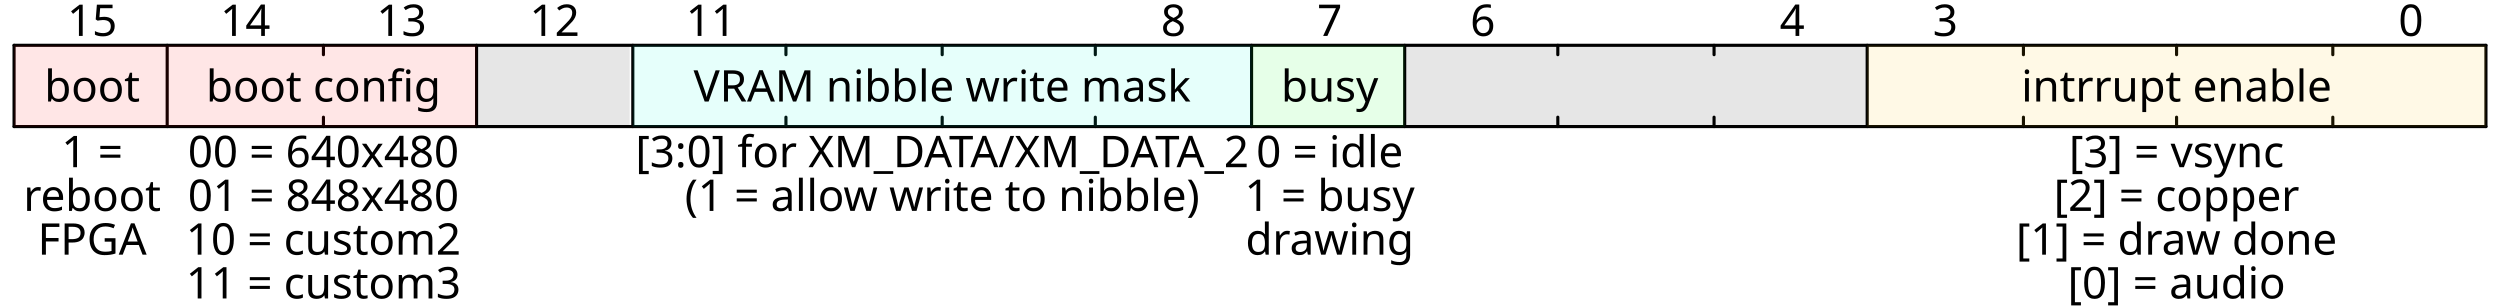
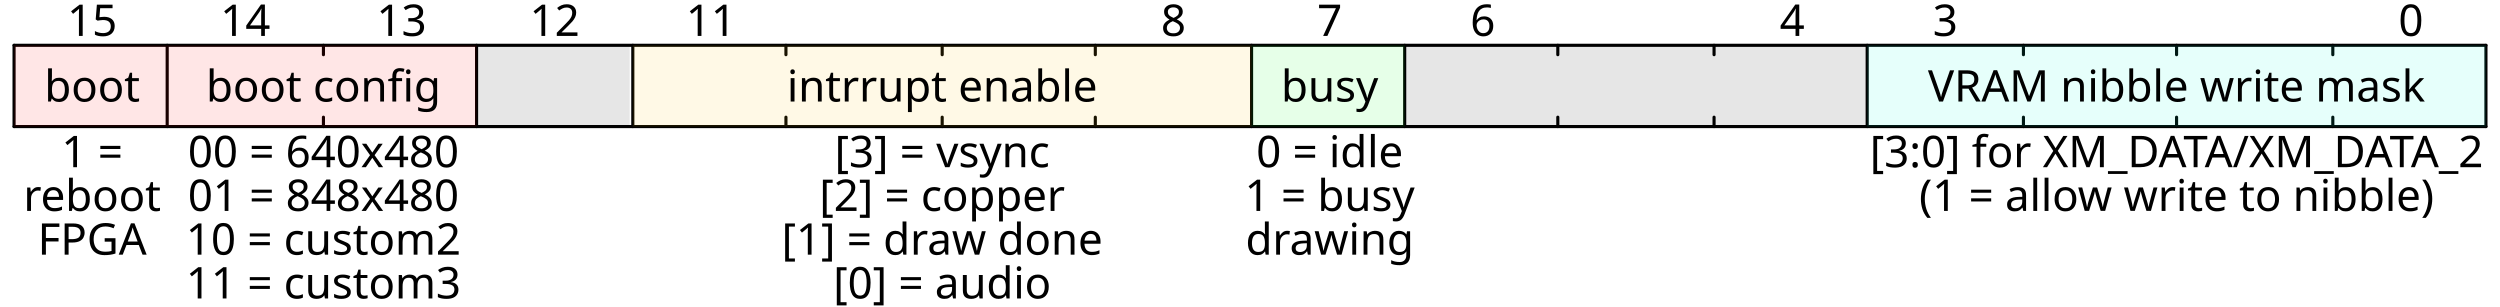
<svg xmlns="http://www.w3.org/2000/svg" width="800" height="98" style="background-color:white" viewBox="0 0 800 98" class="WaveDrom">
  <g transform="translate(0.5,0.5)" text-anchor="middle" font-size="14" font-family="sans-serif" font-weight="normal">
    <g transform="translate(4,14)">
      <g stroke="black" stroke-width="1" stroke-linecap="round">
        <line x2="791" />
        <line y2="26" />
        <line x2="791" y1="26" y2="26" />
        <line x1="791" x2="791" y2="26" />
        <line x1="742" x2="742" y2="3" />
        <line x1="742" x2="742" y1="26" y2="23" />
        <line x1="692" x2="692" y2="3" />
        <line x1="692" x2="692" y1="26" y2="23" />
        <line x1="643" x2="643" y2="3" />
        <line x1="643" x2="643" y1="26" y2="23" />
        <line x1="593" x2="593" y2="26" />
        <line x1="544" x2="544" y2="3" />
        <line x1="544" x2="544" y1="26" y2="23" />
        <line x1="494" x2="494" y2="3" />
        <line x1="494" x2="494" y1="26" y2="23" />
        <line x1="445" x2="445" y2="26" />
        <line x1="396" x2="396" y2="26" />
        <line x1="346" x2="346" y2="3" />
        <line x1="346" x2="346" y1="26" y2="23" />
        <line x1="297" x2="297" y2="3" />
        <line x1="297" x2="297" y1="26" y2="23" />
        <line x1="247" x2="247" y2="3" />
        <line x1="247" x2="247" y1="26" y2="23" />
        <line x1="198" x2="198" y2="26" />
        <line x1="148" x2="148" y2="26" />
        <line x1="99" x2="99" y2="3" />
        <line x1="99" x2="99" y1="26" y2="23" />
        <line x1="49" x2="49" y2="26" />
      </g>
      <g>
        <g>
-           <rect x="593" width="198" height="26" style="fill-opacity:0.1;fill:hsl(45,100%,50%)" />
+           <rect x="593" width="198" height="26" style="fill-opacity:0.1;fill:hsl(170,100%,50%)" />
          <rect x="445" width="148" height="26" style="fill-opacity:0.1" />
          <rect x="396" width="49" height="26" style="fill-opacity:0.1;fill:hsl(126,100%,50%)" />
-           <rect x="198" width="198" height="26" style="fill-opacity:0.1;fill:hsl(170,100%,50%)" />
+           <rect x="198" width="198" height="26" style="fill-opacity:0.1;fill:hsl(45,100%,50%)" />
          <rect x="148" width="49" height="26" style="fill-opacity:0.1" />
          <rect x="49" width="99" height="26" style="fill-opacity:0.1;fill:hsl(0,100%,50%)" />
          <rect width="49" height="26" style="fill-opacity:0.1;fill:hsl(0,100%,50%)" />
        </g>
        <g transform="translate(25,-3)">
          <text x="742">0</text>
          <text x="593">3</text>
          <text x="544">4</text>
          <text x="445">6</text>
          <text x="396">7</text>
          <text x="346">8</text>
          <text x="198">11</text>
          <text x="148">12</text>
          <text x="99">13</text>
          <text x="49">14</text>
          <text>15</text>
        </g>
        <g transform="translate(25,18)">
          <text x="667">
-             <tspan>intrrupt enable</tspan>
+             <tspan>VRAM nibble write mask</tspan>
          </text>
          <text x="396">
            <tspan>busy</tspan>
          </text>
          <text x="272">
-             <tspan>VRAM nibble write mask</tspan>
+             <tspan>intrrupt enable</tspan>
          </text>
          <text x="74">
            <tspan>boot config</tspan>
          </text>
          <text>
            <tspan>boot</tspan>
          </text>
        </g>
        <g transform="translate(25,39)">
          <g>
            <text x="667">
-               <tspan>[3] = vsync</tspan>
+               <tspan>[3:0] for XM_DATA/XM_DATA_2</tspan>
            </text>
            <text x="667" y="14">
-               <tspan>[2] = copper</tspan>
-             </text>
-             <text x="667" y="28">
-               <tspan>[1] = draw done</tspan>
-             </text>
-             <text x="667" y="42">
-               <tspan>[0] = audio</tspan>
+               <tspan>(1 = allow write to nibble)</tspan>
            </text>
          </g>
          <g>
            <text x="396">
              <tspan>0 = idle</tspan>
            </text>
            <text x="396" y="14">
              <tspan>1 = busy</tspan>
            </text>
            <text x="396" y="28">
              <tspan>drawing</tspan>
            </text>
          </g>
          <g>
            <text x="272">
-               <tspan>[3:0] for XM_DATA/XM_DATA_2</tspan>
+               <tspan>[3] = vsync</tspan>
            </text>
            <text x="272" y="14">
-               <tspan>(1 = allow write to nibble)</tspan>
+               <tspan>[2] = copper</tspan>
+             </text>
+             <text x="272" y="28">
+               <tspan>[1] = draw done</tspan>
+             </text>
+             <text x="272" y="42">
+               <tspan>[0] = audio</tspan>
            </text>
          </g>
          <g>
            <text x="74">
              <tspan>00 = 640x480</tspan>
            </text>
            <text x="74" y="14">
              <tspan>01 = 848x480</tspan>
            </text>
            <text x="74" y="28">
              <tspan>10 = custom2</tspan>
            </text>
            <text x="74" y="42">
              <tspan>11 = custom3</tspan>
            </text>
          </g>
          <g>
            <text>
              <tspan>1 =</tspan>
            </text>
            <text y="14">
              <tspan>reboot</tspan>
            </text>
            <text y="28">
              <tspan>FPGA</tspan>
            </text>
          </g>
        </g>
      </g>
    </g>
  </g>
</svg>
